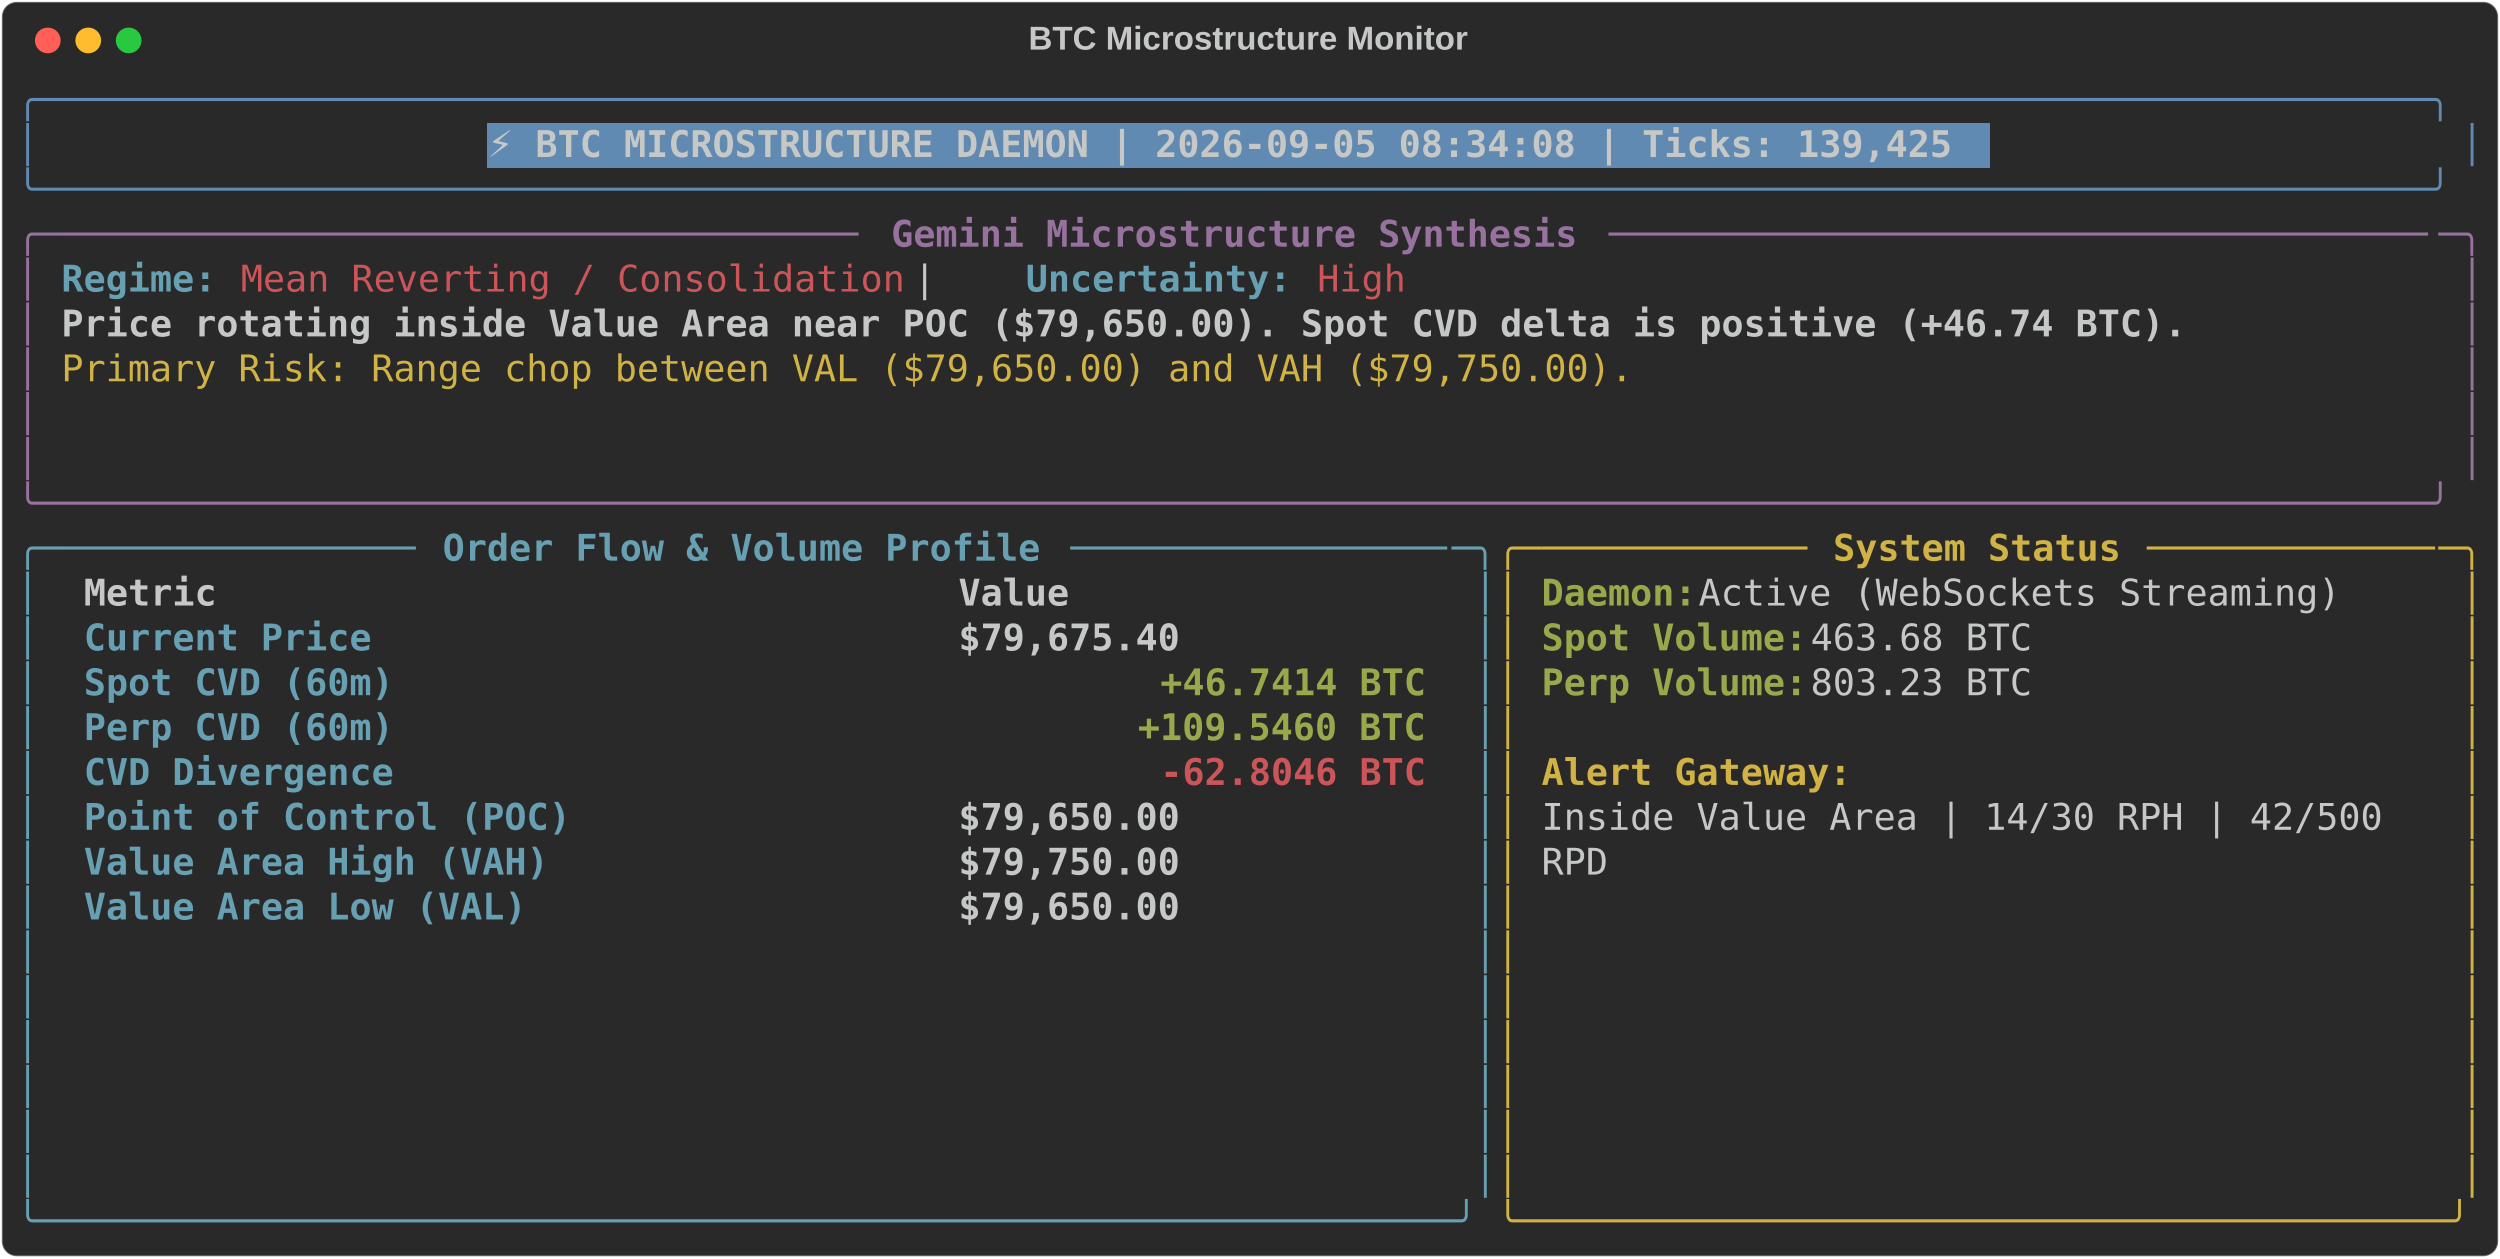
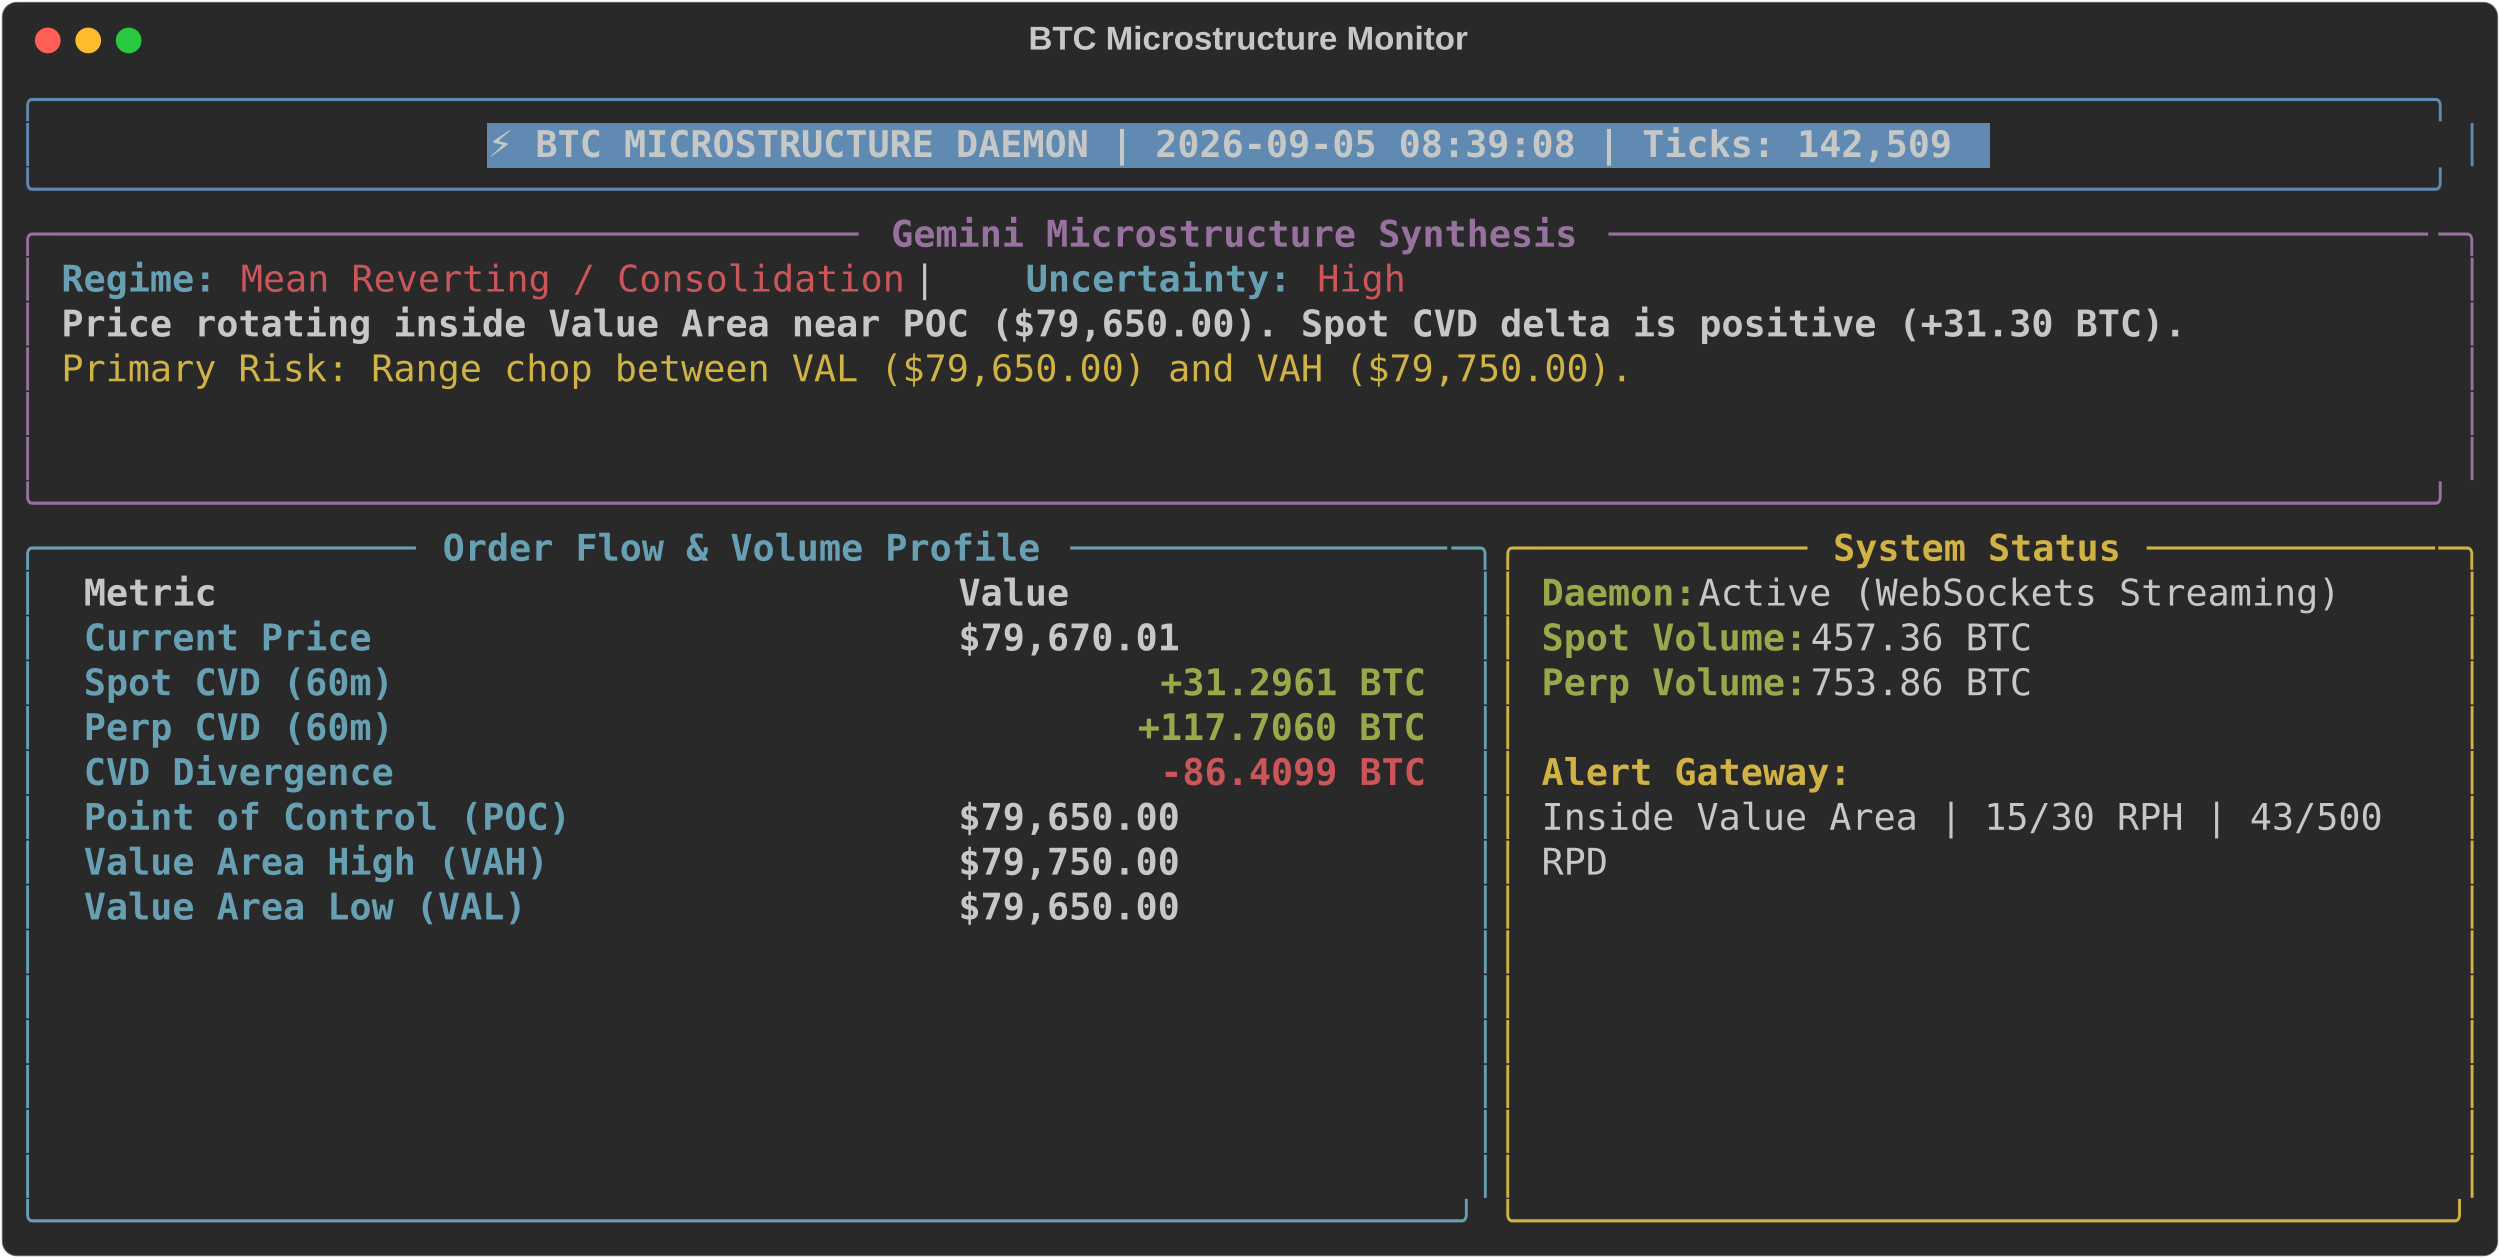
<svg xmlns="http://www.w3.org/2000/svg" class="rich-terminal" viewBox="0 0 1360 684.4">
  <style>

    @font-face {
        font-family: "Fira Code";
        src: local("FiraCode-Regular"),
                url("https://cdnjs.cloudflare.com/ajax/libs/firacode/6.2.0/woff2/FiraCode-Regular.woff2") format("woff2"),
                url("https://cdnjs.cloudflare.com/ajax/libs/firacode/6.2.0/woff/FiraCode-Regular.woff") format("woff");
        font-style: normal;
        font-weight: 400;
    }
    @font-face {
        font-family: "Fira Code";
        src: local("FiraCode-Bold"),
                url("https://cdnjs.cloudflare.com/ajax/libs/firacode/6.2.0/woff2/FiraCode-Bold.woff2") format("woff2"),
                url("https://cdnjs.cloudflare.com/ajax/libs/firacode/6.2.0/woff/FiraCode-Bold.woff") format("woff");
        font-style: bold;
        font-weight: 700;
    }

-     .terminal-735925307-matrix {
+     .terminal-72569911-matrix {
        font-family: Fira Code, monospace;
        font-size: 20px;
        line-height: 24.4px;
        font-variant-east-asian: full-width;
    }

-     .terminal-735925307-title {
+     .terminal-72569911-title {
        font-size: 18px;
        font-weight: bold;
        font-family: arial;
    }

-     .terminal-735925307-r1 { fill: #608ab1 }
- .terminal-735925307-r2 { fill: #c5c8c6 }
- .terminal-735925307-r3 { fill: #c5c8c6;font-weight: bold }
- .terminal-735925307-r4 { fill: #98729f }
- .terminal-735925307-r5 { fill: #98729f;font-weight: bold }
- .terminal-735925307-r6 { fill: #68a0b3;font-weight: bold }
- .terminal-735925307-r7 { fill: #cc555a }
- .terminal-735925307-r8 { fill: #d0b344 }
- .terminal-735925307-r9 { fill: #68a0b3 }
- .terminal-735925307-r10 { fill: #d0b344;font-weight: bold }
- .terminal-735925307-r11 { fill: #98a84b;font-weight: bold }
- .terminal-735925307-r12 { fill: #cc555a;font-weight: bold }
+     .terminal-72569911-r1 { fill: #608ab1 }
+ .terminal-72569911-r2 { fill: #c5c8c6 }
+ .terminal-72569911-r3 { fill: #c5c8c6;font-weight: bold }
+ .terminal-72569911-r4 { fill: #98729f }
+ .terminal-72569911-r5 { fill: #98729f;font-weight: bold }
+ .terminal-72569911-r6 { fill: #68a0b3;font-weight: bold }
+ .terminal-72569911-r7 { fill: #cc555a }
+ .terminal-72569911-r8 { fill: #d0b344 }
+ .terminal-72569911-r9 { fill: #68a0b3 }
+ .terminal-72569911-r10 { fill: #d0b344;font-weight: bold }
+ .terminal-72569911-r11 { fill: #98a84b;font-weight: bold }
+ .terminal-72569911-r12 { fill: #cc555a;font-weight: bold }
    </style>
  <defs>
-     <clipPath id="terminal-735925307-clip-terminal">
+     <clipPath id="terminal-72569911-clip-terminal">
      <rect x="0" y="0" width="1341.0" height="633.4" />
    </clipPath>
-     <clipPath id="terminal-735925307-line-0">
+     <clipPath id="terminal-72569911-line-0">
      <rect x="0" y="1.5" width="1342" height="24.65" />
    </clipPath>
-     <clipPath id="terminal-735925307-line-1">
+     <clipPath id="terminal-72569911-line-1">
      <rect x="0" y="25.9" width="1342" height="24.65" />
    </clipPath>
-     <clipPath id="terminal-735925307-line-2">
+     <clipPath id="terminal-72569911-line-2">
      <rect x="0" y="50.3" width="1342" height="24.65" />
    </clipPath>
-     <clipPath id="terminal-735925307-line-3">
+     <clipPath id="terminal-72569911-line-3">
      <rect x="0" y="74.7" width="1342" height="24.65" />
    </clipPath>
-     <clipPath id="terminal-735925307-line-4">
+     <clipPath id="terminal-72569911-line-4">
      <rect x="0" y="99.1" width="1342" height="24.65" />
    </clipPath>
-     <clipPath id="terminal-735925307-line-5">
+     <clipPath id="terminal-72569911-line-5">
      <rect x="0" y="123.5" width="1342" height="24.65" />
    </clipPath>
-     <clipPath id="terminal-735925307-line-6">
+     <clipPath id="terminal-72569911-line-6">
      <rect x="0" y="147.9" width="1342" height="24.65" />
    </clipPath>
-     <clipPath id="terminal-735925307-line-7">
+     <clipPath id="terminal-72569911-line-7">
      <rect x="0" y="172.3" width="1342" height="24.65" />
    </clipPath>
-     <clipPath id="terminal-735925307-line-8">
+     <clipPath id="terminal-72569911-line-8">
      <rect x="0" y="196.7" width="1342" height="24.65" />
    </clipPath>
-     <clipPath id="terminal-735925307-line-9">
+     <clipPath id="terminal-72569911-line-9">
      <rect x="0" y="221.1" width="1342" height="24.65" />
    </clipPath>
-     <clipPath id="terminal-735925307-line-10">
+     <clipPath id="terminal-72569911-line-10">
      <rect x="0" y="245.5" width="1342" height="24.65" />
    </clipPath>
-     <clipPath id="terminal-735925307-line-11">
+     <clipPath id="terminal-72569911-line-11">
      <rect x="0" y="269.9" width="1342" height="24.65" />
    </clipPath>
-     <clipPath id="terminal-735925307-line-12">
+     <clipPath id="terminal-72569911-line-12">
      <rect x="0" y="294.3" width="1342" height="24.65" />
    </clipPath>
-     <clipPath id="terminal-735925307-line-13">
+     <clipPath id="terminal-72569911-line-13">
      <rect x="0" y="318.7" width="1342" height="24.65" />
    </clipPath>
-     <clipPath id="terminal-735925307-line-14">
+     <clipPath id="terminal-72569911-line-14">
      <rect x="0" y="343.1" width="1342" height="24.65" />
    </clipPath>
-     <clipPath id="terminal-735925307-line-15">
+     <clipPath id="terminal-72569911-line-15">
      <rect x="0" y="367.5" width="1342" height="24.65" />
    </clipPath>
-     <clipPath id="terminal-735925307-line-16">
+     <clipPath id="terminal-72569911-line-16">
      <rect x="0" y="391.9" width="1342" height="24.65" />
    </clipPath>
-     <clipPath id="terminal-735925307-line-17">
+     <clipPath id="terminal-72569911-line-17">
      <rect x="0" y="416.3" width="1342" height="24.65" />
    </clipPath>
-     <clipPath id="terminal-735925307-line-18">
+     <clipPath id="terminal-72569911-line-18">
      <rect x="0" y="440.7" width="1342" height="24.65" />
    </clipPath>
-     <clipPath id="terminal-735925307-line-19">
+     <clipPath id="terminal-72569911-line-19">
      <rect x="0" y="465.1" width="1342" height="24.65" />
    </clipPath>
-     <clipPath id="terminal-735925307-line-20">
+     <clipPath id="terminal-72569911-line-20">
      <rect x="0" y="489.5" width="1342" height="24.65" />
    </clipPath>
-     <clipPath id="terminal-735925307-line-21">
+     <clipPath id="terminal-72569911-line-21">
      <rect x="0" y="513.9" width="1342" height="24.65" />
    </clipPath>
-     <clipPath id="terminal-735925307-line-22">
+     <clipPath id="terminal-72569911-line-22">
      <rect x="0" y="538.3" width="1342" height="24.65" />
    </clipPath>
-     <clipPath id="terminal-735925307-line-23">
+     <clipPath id="terminal-72569911-line-23">
      <rect x="0" y="562.7" width="1342" height="24.65" />
    </clipPath>
-     <clipPath id="terminal-735925307-line-24">
+     <clipPath id="terminal-72569911-line-24">
      <rect x="0" y="587.1" width="1342" height="24.65" />
    </clipPath>
  </defs>
  <rect fill="#292929" stroke="rgba(255,255,255,0.35)" stroke-width="1" x="1" y="1" width="1358" height="682.4" rx="8" />
-   <text class="terminal-735925307-title" fill="#c5c8c6" text-anchor="middle" x="679" y="27">BTC Microstructure Monitor</text>
+   <text class="terminal-72569911-title" fill="#c5c8c6" text-anchor="middle" x="679" y="27">BTC Microstructure Monitor</text>
  <g transform="translate(26,22)">
    <circle cx="0" cy="0" r="7" fill="#ff5f57" />
    <circle cx="22" cy="0" r="7" fill="#febc2e" />
    <circle cx="44" cy="0" r="7" fill="#28c840" />
  </g>
-   <g transform="translate(9, 41)" clip-path="url(#terminal-735925307-clip-terminal)">
+   <g transform="translate(9, 41)" clip-path="url(#terminal-72569911-clip-terminal)">
    <rect fill="#608ab1" x="256.2" y="25.9" width="817.4" height="24.65" shape-rendering="crispEdges" />
-     <g class="terminal-735925307-matrix">
-       <text class="terminal-735925307-r1" x="0" y="20" textLength="1342" clip-path="url(#terminal-735925307-line-0)">╭────────────────────────────────────────────────────────────────────────────────────────────────────────────╮</text>
-       <text class="terminal-735925307-r2" x="1342" y="20" textLength="12.2" clip-path="url(#terminal-735925307-line-0)">
- </text>
-       <text class="terminal-735925307-r1" x="0" y="44.4" textLength="12.2" clip-path="url(#terminal-735925307-line-1)">│</text>
-       <text class="terminal-735925307-r3" x="256.2" y="44.4" textLength="805.2" clip-path="url(#terminal-735925307-line-1)">⚡ BTC MICROSTRUCTURE DAEMON | 2026-09-05 08:34:08 | Ticks: 139,425</text>
-       <text class="terminal-735925307-r1" x="1329.8" y="44.4" textLength="12.2" clip-path="url(#terminal-735925307-line-1)">│</text>
-       <text class="terminal-735925307-r2" x="1342" y="44.4" textLength="12.2" clip-path="url(#terminal-735925307-line-1)">
- </text>
-       <text class="terminal-735925307-r1" x="0" y="68.8" textLength="1342" clip-path="url(#terminal-735925307-line-2)">╰────────────────────────────────────────────────────────────────────────────────────────────────────────────╯</text>
-       <text class="terminal-735925307-r2" x="1342" y="68.8" textLength="12.2" clip-path="url(#terminal-735925307-line-2)">
- </text>
-       <text class="terminal-735925307-r4" x="0" y="93.2" textLength="24.4" clip-path="url(#terminal-735925307-line-3)">╭─</text>
-       <text class="terminal-735925307-r4" x="24.4" y="93.2" textLength="439.2" clip-path="url(#terminal-735925307-line-3)">────────────────────────────────────</text>
-       <text class="terminal-735925307-r5" x="475.8" y="93.2" textLength="378.2" clip-path="url(#terminal-735925307-line-3)">Gemini Microstructure Synthesis</text>
-       <text class="terminal-735925307-r4" x="866.2" y="93.2" textLength="451.4" clip-path="url(#terminal-735925307-line-3)">─────────────────────────────────────</text>
-       <text class="terminal-735925307-r4" x="1317.6" y="93.2" textLength="24.4" clip-path="url(#terminal-735925307-line-3)">─╮</text>
-       <text class="terminal-735925307-r2" x="1342" y="93.2" textLength="12.2" clip-path="url(#terminal-735925307-line-3)">
- </text>
-       <text class="terminal-735925307-r4" x="0" y="117.6" textLength="12.2" clip-path="url(#terminal-735925307-line-4)">│</text>
-       <text class="terminal-735925307-r6" x="24.4" y="117.6" textLength="85.4" clip-path="url(#terminal-735925307-line-4)">Regime:</text>
-       <text class="terminal-735925307-r7" x="122" y="117.6" textLength="366" clip-path="url(#terminal-735925307-line-4)">Mean Reverting / Consolidation</text>
-       <text class="terminal-735925307-r2" x="488" y="117.6" textLength="61" clip-path="url(#terminal-735925307-line-4)">  |  </text>
-       <text class="terminal-735925307-r6" x="549" y="117.6" textLength="146.4" clip-path="url(#terminal-735925307-line-4)">Uncertainty:</text>
-       <text class="terminal-735925307-r7" x="707.6" y="117.6" textLength="48.8" clip-path="url(#terminal-735925307-line-4)">High</text>
-       <text class="terminal-735925307-r4" x="1329.8" y="117.6" textLength="12.2" clip-path="url(#terminal-735925307-line-4)">│</text>
-       <text class="terminal-735925307-r2" x="1342" y="117.6" textLength="12.2" clip-path="url(#terminal-735925307-line-4)">
- </text>
-       <text class="terminal-735925307-r4" x="0" y="142" textLength="12.2" clip-path="url(#terminal-735925307-line-5)">│</text>
-       <text class="terminal-735925307-r3" x="24.4" y="142" textLength="1171.2" clip-path="url(#terminal-735925307-line-5)">Price rotating inside Value Area near POC ($79,650.00). Spot CVD delta is positive (+46.74 BTC).</text>
-       <text class="terminal-735925307-r4" x="1329.8" y="142" textLength="12.2" clip-path="url(#terminal-735925307-line-5)">│</text>
-       <text class="terminal-735925307-r2" x="1342" y="142" textLength="12.2" clip-path="url(#terminal-735925307-line-5)">
- </text>
-       <text class="terminal-735925307-r4" x="0" y="166.4" textLength="12.2" clip-path="url(#terminal-735925307-line-6)">│</text>
-       <text class="terminal-735925307-r8" x="24.4" y="166.4" textLength="866.2" clip-path="url(#terminal-735925307-line-6)">Primary Risk: Range chop between VAL ($79,650.00) and VAH ($79,750.00).</text>
-       <text class="terminal-735925307-r4" x="1329.8" y="166.4" textLength="12.2" clip-path="url(#terminal-735925307-line-6)">│</text>
-       <text class="terminal-735925307-r2" x="1342" y="166.4" textLength="12.2" clip-path="url(#terminal-735925307-line-6)">
- </text>
-       <text class="terminal-735925307-r4" x="0" y="190.8" textLength="12.2" clip-path="url(#terminal-735925307-line-7)">│</text>
-       <text class="terminal-735925307-r4" x="1329.8" y="190.8" textLength="12.2" clip-path="url(#terminal-735925307-line-7)">│</text>
-       <text class="terminal-735925307-r2" x="1342" y="190.8" textLength="12.2" clip-path="url(#terminal-735925307-line-7)">
- </text>
-       <text class="terminal-735925307-r4" x="0" y="215.2" textLength="12.2" clip-path="url(#terminal-735925307-line-8)">│</text>
-       <text class="terminal-735925307-r4" x="1329.8" y="215.2" textLength="12.2" clip-path="url(#terminal-735925307-line-8)">│</text>
-       <text class="terminal-735925307-r2" x="1342" y="215.2" textLength="12.2" clip-path="url(#terminal-735925307-line-8)">
- </text>
-       <text class="terminal-735925307-r4" x="0" y="239.6" textLength="1342" clip-path="url(#terminal-735925307-line-9)">╰────────────────────────────────────────────────────────────────────────────────────────────────────────────╯</text>
-       <text class="terminal-735925307-r2" x="1342" y="239.6" textLength="12.2" clip-path="url(#terminal-735925307-line-9)">
- </text>
-       <text class="terminal-735925307-r9" x="0" y="264" textLength="24.4" clip-path="url(#terminal-735925307-line-10)">╭─</text>
-       <text class="terminal-735925307-r9" x="24.4" y="264" textLength="195.2" clip-path="url(#terminal-735925307-line-10)">────────────────</text>
-       <text class="terminal-735925307-r6" x="231.8" y="264" textLength="329.4" clip-path="url(#terminal-735925307-line-10)">Order Flow &amp; Volume Profile</text>
-       <text class="terminal-735925307-r9" x="573.4" y="264" textLength="207.4" clip-path="url(#terminal-735925307-line-10)">─────────────────</text>
-       <text class="terminal-735925307-r9" x="780.8" y="264" textLength="24.4" clip-path="url(#terminal-735925307-line-10)">─╮</text>
-       <text class="terminal-735925307-r8" x="805.2" y="264" textLength="24.4" clip-path="url(#terminal-735925307-line-10)">╭─</text>
-       <text class="terminal-735925307-r8" x="829.6" y="264" textLength="146.4" clip-path="url(#terminal-735925307-line-10)">────────────</text>
-       <text class="terminal-735925307-r10" x="988.2" y="264" textLength="158.6" clip-path="url(#terminal-735925307-line-10)">System Status</text>
-       <text class="terminal-735925307-r8" x="1159" y="264" textLength="158.6" clip-path="url(#terminal-735925307-line-10)">─────────────</text>
-       <text class="terminal-735925307-r8" x="1317.6" y="264" textLength="24.4" clip-path="url(#terminal-735925307-line-10)">─╮</text>
-       <text class="terminal-735925307-r2" x="1342" y="264" textLength="12.2" clip-path="url(#terminal-735925307-line-10)">
- </text>
-       <text class="terminal-735925307-r9" x="0" y="288.4" textLength="12.2" clip-path="url(#terminal-735925307-line-11)">│</text>
-       <text class="terminal-735925307-r3" x="36.6" y="288.4" textLength="451.4" clip-path="url(#terminal-735925307-line-11)">Metric                               </text>
-       <text class="terminal-735925307-r3" x="512.4" y="288.4" textLength="256.2" clip-path="url(#terminal-735925307-line-11)">                Value</text>
-       <text class="terminal-735925307-r9" x="793" y="288.4" textLength="12.2" clip-path="url(#terminal-735925307-line-11)">│</text>
-       <text class="terminal-735925307-r8" x="805.2" y="288.4" textLength="12.2" clip-path="url(#terminal-735925307-line-11)">│</text>
-       <text class="terminal-735925307-r11" x="829.6" y="288.4" textLength="85.4" clip-path="url(#terminal-735925307-line-11)">Daemon:</text>
-       <text class="terminal-735925307-r2" x="915" y="288.4" textLength="366" clip-path="url(#terminal-735925307-line-11)"> Active (WebSockets Streaming)</text>
-       <text class="terminal-735925307-r8" x="1329.8" y="288.4" textLength="12.2" clip-path="url(#terminal-735925307-line-11)">│</text>
-       <text class="terminal-735925307-r2" x="1342" y="288.4" textLength="12.2" clip-path="url(#terminal-735925307-line-11)">
- </text>
-       <text class="terminal-735925307-r9" x="0" y="312.8" textLength="12.2" clip-path="url(#terminal-735925307-line-12)">│</text>
-       <text class="terminal-735925307-r6" x="36.6" y="312.8" textLength="451.4" clip-path="url(#terminal-735925307-line-12)">Current Price                        </text>
-       <text class="terminal-735925307-r3" x="512.4" y="312.8" textLength="256.2" clip-path="url(#terminal-735925307-line-12)">           $79,675.40</text>
-       <text class="terminal-735925307-r9" x="793" y="312.8" textLength="12.2" clip-path="url(#terminal-735925307-line-12)">│</text>
-       <text class="terminal-735925307-r8" x="805.2" y="312.8" textLength="12.2" clip-path="url(#terminal-735925307-line-12)">│</text>
-       <text class="terminal-735925307-r11" x="829.6" y="312.8" textLength="146.4" clip-path="url(#terminal-735925307-line-12)">Spot Volume:</text>
-       <text class="terminal-735925307-r2" x="976" y="312.8" textLength="134.2" clip-path="url(#terminal-735925307-line-12)"> 463.68 BTC</text>
-       <text class="terminal-735925307-r8" x="1329.8" y="312.8" textLength="12.2" clip-path="url(#terminal-735925307-line-12)">│</text>
-       <text class="terminal-735925307-r2" x="1342" y="312.8" textLength="12.2" clip-path="url(#terminal-735925307-line-12)">
- </text>
-       <text class="terminal-735925307-r9" x="0" y="337.2" textLength="12.2" clip-path="url(#terminal-735925307-line-13)">│</text>
-       <text class="terminal-735925307-r6" x="36.6" y="337.2" textLength="451.4" clip-path="url(#terminal-735925307-line-13)">Spot CVD (60m)                       </text>
-       <text class="terminal-735925307-r11" x="622.2" y="337.2" textLength="146.4" clip-path="url(#terminal-735925307-line-13)">+46.7414 BTC</text>
-       <text class="terminal-735925307-r9" x="793" y="337.2" textLength="12.2" clip-path="url(#terminal-735925307-line-13)">│</text>
-       <text class="terminal-735925307-r8" x="805.2" y="337.2" textLength="12.2" clip-path="url(#terminal-735925307-line-13)">│</text>
-       <text class="terminal-735925307-r11" x="829.6" y="337.2" textLength="146.4" clip-path="url(#terminal-735925307-line-13)">Perp Volume:</text>
-       <text class="terminal-735925307-r2" x="976" y="337.2" textLength="134.2" clip-path="url(#terminal-735925307-line-13)"> 803.23 BTC</text>
-       <text class="terminal-735925307-r8" x="1329.8" y="337.2" textLength="12.2" clip-path="url(#terminal-735925307-line-13)">│</text>
-       <text class="terminal-735925307-r2" x="1342" y="337.2" textLength="12.2" clip-path="url(#terminal-735925307-line-13)">
- </text>
-       <text class="terminal-735925307-r9" x="0" y="361.6" textLength="12.2" clip-path="url(#terminal-735925307-line-14)">│</text>
-       <text class="terminal-735925307-r6" x="36.6" y="361.6" textLength="451.4" clip-path="url(#terminal-735925307-line-14)">Perp CVD (60m)                       </text>
-       <text class="terminal-735925307-r11" x="610" y="361.6" textLength="158.6" clip-path="url(#terminal-735925307-line-14)">+109.5460 BTC</text>
-       <text class="terminal-735925307-r9" x="793" y="361.6" textLength="12.2" clip-path="url(#terminal-735925307-line-14)">│</text>
-       <text class="terminal-735925307-r8" x="805.2" y="361.6" textLength="12.2" clip-path="url(#terminal-735925307-line-14)">│</text>
-       <text class="terminal-735925307-r8" x="1329.8" y="361.6" textLength="12.2" clip-path="url(#terminal-735925307-line-14)">│</text>
-       <text class="terminal-735925307-r2" x="1342" y="361.6" textLength="12.2" clip-path="url(#terminal-735925307-line-14)">
- </text>
-       <text class="terminal-735925307-r9" x="0" y="386" textLength="12.2" clip-path="url(#terminal-735925307-line-15)">│</text>
-       <text class="terminal-735925307-r6" x="36.6" y="386" textLength="451.4" clip-path="url(#terminal-735925307-line-15)">CVD Divergence                       </text>
-       <text class="terminal-735925307-r12" x="622.2" y="386" textLength="146.4" clip-path="url(#terminal-735925307-line-15)">-62.8046 BTC</text>
-       <text class="terminal-735925307-r9" x="793" y="386" textLength="12.2" clip-path="url(#terminal-735925307-line-15)">│</text>
-       <text class="terminal-735925307-r8" x="805.2" y="386" textLength="12.2" clip-path="url(#terminal-735925307-line-15)">│</text>
-       <text class="terminal-735925307-r10" x="829.6" y="386" textLength="170.8" clip-path="url(#terminal-735925307-line-15)">Alert Gateway:</text>
-       <text class="terminal-735925307-r8" x="1329.8" y="386" textLength="12.2" clip-path="url(#terminal-735925307-line-15)">│</text>
-       <text class="terminal-735925307-r2" x="1342" y="386" textLength="12.2" clip-path="url(#terminal-735925307-line-15)">
- </text>
-       <text class="terminal-735925307-r9" x="0" y="410.4" textLength="12.2" clip-path="url(#terminal-735925307-line-16)">│</text>
-       <text class="terminal-735925307-r6" x="36.6" y="410.4" textLength="451.4" clip-path="url(#terminal-735925307-line-16)">Point of Control (POC)               </text>
-       <text class="terminal-735925307-r3" x="512.4" y="410.4" textLength="256.2" clip-path="url(#terminal-735925307-line-16)">           $79,650.00</text>
-       <text class="terminal-735925307-r9" x="793" y="410.4" textLength="12.2" clip-path="url(#terminal-735925307-line-16)">│</text>
-       <text class="terminal-735925307-r8" x="805.2" y="410.4" textLength="12.2" clip-path="url(#terminal-735925307-line-16)">│</text>
-       <text class="terminal-735925307-r2" x="829.6" y="410.4" textLength="475.8" clip-path="url(#terminal-735925307-line-16)">Inside Value Area | 14/30 RPH | 42/500 </text>
-       <text class="terminal-735925307-r8" x="1329.8" y="410.4" textLength="12.2" clip-path="url(#terminal-735925307-line-16)">│</text>
-       <text class="terminal-735925307-r2" x="1342" y="410.4" textLength="12.2" clip-path="url(#terminal-735925307-line-16)">
- </text>
-       <text class="terminal-735925307-r9" x="0" y="434.8" textLength="12.2" clip-path="url(#terminal-735925307-line-17)">│</text>
-       <text class="terminal-735925307-r6" x="36.6" y="434.8" textLength="451.4" clip-path="url(#terminal-735925307-line-17)">Value Area High (VAH)                </text>
-       <text class="terminal-735925307-r3" x="512.4" y="434.8" textLength="256.2" clip-path="url(#terminal-735925307-line-17)">           $79,750.00</text>
-       <text class="terminal-735925307-r9" x="793" y="434.8" textLength="12.2" clip-path="url(#terminal-735925307-line-17)">│</text>
-       <text class="terminal-735925307-r8" x="805.2" y="434.8" textLength="12.2" clip-path="url(#terminal-735925307-line-17)">│</text>
-       <text class="terminal-735925307-r2" x="829.6" y="434.8" textLength="36.6" clip-path="url(#terminal-735925307-line-17)">RPD</text>
-       <text class="terminal-735925307-r8" x="1329.8" y="434.8" textLength="12.2" clip-path="url(#terminal-735925307-line-17)">│</text>
-       <text class="terminal-735925307-r2" x="1342" y="434.8" textLength="12.2" clip-path="url(#terminal-735925307-line-17)">
- </text>
-       <text class="terminal-735925307-r9" x="0" y="459.2" textLength="12.2" clip-path="url(#terminal-735925307-line-18)">│</text>
-       <text class="terminal-735925307-r6" x="36.6" y="459.2" textLength="451.4" clip-path="url(#terminal-735925307-line-18)">Value Area Low (VAL)                 </text>
-       <text class="terminal-735925307-r3" x="512.4" y="459.2" textLength="256.2" clip-path="url(#terminal-735925307-line-18)">           $79,650.00</text>
-       <text class="terminal-735925307-r9" x="793" y="459.2" textLength="12.2" clip-path="url(#terminal-735925307-line-18)">│</text>
-       <text class="terminal-735925307-r8" x="805.2" y="459.2" textLength="12.2" clip-path="url(#terminal-735925307-line-18)">│</text>
-       <text class="terminal-735925307-r8" x="1329.8" y="459.2" textLength="12.2" clip-path="url(#terminal-735925307-line-18)">│</text>
-       <text class="terminal-735925307-r2" x="1342" y="459.2" textLength="12.2" clip-path="url(#terminal-735925307-line-18)">
- </text>
-       <text class="terminal-735925307-r9" x="0" y="483.6" textLength="12.2" clip-path="url(#terminal-735925307-line-19)">│</text>
-       <text class="terminal-735925307-r9" x="793" y="483.6" textLength="12.2" clip-path="url(#terminal-735925307-line-19)">│</text>
-       <text class="terminal-735925307-r8" x="805.2" y="483.6" textLength="12.2" clip-path="url(#terminal-735925307-line-19)">│</text>
-       <text class="terminal-735925307-r8" x="1329.8" y="483.6" textLength="12.2" clip-path="url(#terminal-735925307-line-19)">│</text>
-       <text class="terminal-735925307-r2" x="1342" y="483.6" textLength="12.2" clip-path="url(#terminal-735925307-line-19)">
- </text>
-       <text class="terminal-735925307-r9" x="0" y="508" textLength="12.2" clip-path="url(#terminal-735925307-line-20)">│</text>
-       <text class="terminal-735925307-r9" x="793" y="508" textLength="12.2" clip-path="url(#terminal-735925307-line-20)">│</text>
-       <text class="terminal-735925307-r8" x="805.2" y="508" textLength="12.2" clip-path="url(#terminal-735925307-line-20)">│</text>
-       <text class="terminal-735925307-r8" x="1329.8" y="508" textLength="12.2" clip-path="url(#terminal-735925307-line-20)">│</text>
-       <text class="terminal-735925307-r2" x="1342" y="508" textLength="12.2" clip-path="url(#terminal-735925307-line-20)">
- </text>
-       <text class="terminal-735925307-r9" x="0" y="532.4" textLength="12.2" clip-path="url(#terminal-735925307-line-21)">│</text>
-       <text class="terminal-735925307-r9" x="793" y="532.4" textLength="12.2" clip-path="url(#terminal-735925307-line-21)">│</text>
-       <text class="terminal-735925307-r8" x="805.2" y="532.4" textLength="12.2" clip-path="url(#terminal-735925307-line-21)">│</text>
-       <text class="terminal-735925307-r8" x="1329.8" y="532.4" textLength="12.2" clip-path="url(#terminal-735925307-line-21)">│</text>
-       <text class="terminal-735925307-r2" x="1342" y="532.4" textLength="12.2" clip-path="url(#terminal-735925307-line-21)">
- </text>
-       <text class="terminal-735925307-r9" x="0" y="556.8" textLength="12.2" clip-path="url(#terminal-735925307-line-22)">│</text>
-       <text class="terminal-735925307-r9" x="793" y="556.8" textLength="12.2" clip-path="url(#terminal-735925307-line-22)">│</text>
-       <text class="terminal-735925307-r8" x="805.2" y="556.8" textLength="12.2" clip-path="url(#terminal-735925307-line-22)">│</text>
-       <text class="terminal-735925307-r8" x="1329.8" y="556.8" textLength="12.2" clip-path="url(#terminal-735925307-line-22)">│</text>
-       <text class="terminal-735925307-r2" x="1342" y="556.8" textLength="12.2" clip-path="url(#terminal-735925307-line-22)">
- </text>
-       <text class="terminal-735925307-r9" x="0" y="581.2" textLength="12.2" clip-path="url(#terminal-735925307-line-23)">│</text>
-       <text class="terminal-735925307-r9" x="793" y="581.2" textLength="12.2" clip-path="url(#terminal-735925307-line-23)">│</text>
-       <text class="terminal-735925307-r8" x="805.2" y="581.2" textLength="12.2" clip-path="url(#terminal-735925307-line-23)">│</text>
-       <text class="terminal-735925307-r8" x="1329.8" y="581.2" textLength="12.2" clip-path="url(#terminal-735925307-line-23)">│</text>
-       <text class="terminal-735925307-r2" x="1342" y="581.2" textLength="12.2" clip-path="url(#terminal-735925307-line-23)">
- </text>
-       <text class="terminal-735925307-r9" x="0" y="605.6" textLength="12.2" clip-path="url(#terminal-735925307-line-24)">│</text>
-       <text class="terminal-735925307-r9" x="793" y="605.6" textLength="12.2" clip-path="url(#terminal-735925307-line-24)">│</text>
-       <text class="terminal-735925307-r8" x="805.2" y="605.6" textLength="12.2" clip-path="url(#terminal-735925307-line-24)">│</text>
-       <text class="terminal-735925307-r8" x="1329.8" y="605.6" textLength="12.2" clip-path="url(#terminal-735925307-line-24)">│</text>
-       <text class="terminal-735925307-r2" x="1342" y="605.6" textLength="12.2" clip-path="url(#terminal-735925307-line-24)">
- </text>
-       <text class="terminal-735925307-r9" x="0" y="630" textLength="805.2" clip-path="url(#terminal-735925307-line-25)">╰────────────────────────────────────────────────────────────────╯</text>
-       <text class="terminal-735925307-r8" x="805.2" y="630" textLength="536.8" clip-path="url(#terminal-735925307-line-25)">╰──────────────────────────────────────────╯</text>
-       <text class="terminal-735925307-r2" x="1342" y="630" textLength="12.2" clip-path="url(#terminal-735925307-line-25)">
+     <g class="terminal-72569911-matrix">
+       <text class="terminal-72569911-r1" x="0" y="20" textLength="1342" clip-path="url(#terminal-72569911-line-0)">╭────────────────────────────────────────────────────────────────────────────────────────────────────────────╮</text>
+       <text class="terminal-72569911-r2" x="1342" y="20" textLength="12.2" clip-path="url(#terminal-72569911-line-0)">
+ </text>
+       <text class="terminal-72569911-r1" x="0" y="44.4" textLength="12.2" clip-path="url(#terminal-72569911-line-1)">│</text>
+       <text class="terminal-72569911-r3" x="256.2" y="44.4" textLength="805.2" clip-path="url(#terminal-72569911-line-1)">⚡ BTC MICROSTRUCTURE DAEMON | 2026-09-05 08:39:08 | Ticks: 142,509</text>
+       <text class="terminal-72569911-r1" x="1329.8" y="44.4" textLength="12.2" clip-path="url(#terminal-72569911-line-1)">│</text>
+       <text class="terminal-72569911-r2" x="1342" y="44.4" textLength="12.2" clip-path="url(#terminal-72569911-line-1)">
+ </text>
+       <text class="terminal-72569911-r1" x="0" y="68.8" textLength="1342" clip-path="url(#terminal-72569911-line-2)">╰────────────────────────────────────────────────────────────────────────────────────────────────────────────╯</text>
+       <text class="terminal-72569911-r2" x="1342" y="68.8" textLength="12.2" clip-path="url(#terminal-72569911-line-2)">
+ </text>
+       <text class="terminal-72569911-r4" x="0" y="93.2" textLength="24.4" clip-path="url(#terminal-72569911-line-3)">╭─</text>
+       <text class="terminal-72569911-r4" x="24.4" y="93.2" textLength="439.2" clip-path="url(#terminal-72569911-line-3)">────────────────────────────────────</text>
+       <text class="terminal-72569911-r5" x="475.8" y="93.2" textLength="378.2" clip-path="url(#terminal-72569911-line-3)">Gemini Microstructure Synthesis</text>
+       <text class="terminal-72569911-r4" x="866.2" y="93.2" textLength="451.4" clip-path="url(#terminal-72569911-line-3)">─────────────────────────────────────</text>
+       <text class="terminal-72569911-r4" x="1317.6" y="93.2" textLength="24.4" clip-path="url(#terminal-72569911-line-3)">─╮</text>
+       <text class="terminal-72569911-r2" x="1342" y="93.2" textLength="12.2" clip-path="url(#terminal-72569911-line-3)">
+ </text>
+       <text class="terminal-72569911-r4" x="0" y="117.6" textLength="12.2" clip-path="url(#terminal-72569911-line-4)">│</text>
+       <text class="terminal-72569911-r6" x="24.4" y="117.6" textLength="85.4" clip-path="url(#terminal-72569911-line-4)">Regime:</text>
+       <text class="terminal-72569911-r7" x="122" y="117.6" textLength="366" clip-path="url(#terminal-72569911-line-4)">Mean Reverting / Consolidation</text>
+       <text class="terminal-72569911-r2" x="488" y="117.6" textLength="61" clip-path="url(#terminal-72569911-line-4)">  |  </text>
+       <text class="terminal-72569911-r6" x="549" y="117.6" textLength="146.4" clip-path="url(#terminal-72569911-line-4)">Uncertainty:</text>
+       <text class="terminal-72569911-r7" x="707.6" y="117.6" textLength="48.8" clip-path="url(#terminal-72569911-line-4)">High</text>
+       <text class="terminal-72569911-r4" x="1329.8" y="117.6" textLength="12.2" clip-path="url(#terminal-72569911-line-4)">│</text>
+       <text class="terminal-72569911-r2" x="1342" y="117.6" textLength="12.2" clip-path="url(#terminal-72569911-line-4)">
+ </text>
+       <text class="terminal-72569911-r4" x="0" y="142" textLength="12.2" clip-path="url(#terminal-72569911-line-5)">│</text>
+       <text class="terminal-72569911-r3" x="24.4" y="142" textLength="1171.2" clip-path="url(#terminal-72569911-line-5)">Price rotating inside Value Area near POC ($79,650.00). Spot CVD delta is positive (+31.30 BTC).</text>
+       <text class="terminal-72569911-r4" x="1329.8" y="142" textLength="12.2" clip-path="url(#terminal-72569911-line-5)">│</text>
+       <text class="terminal-72569911-r2" x="1342" y="142" textLength="12.2" clip-path="url(#terminal-72569911-line-5)">
+ </text>
+       <text class="terminal-72569911-r4" x="0" y="166.4" textLength="12.2" clip-path="url(#terminal-72569911-line-6)">│</text>
+       <text class="terminal-72569911-r8" x="24.4" y="166.4" textLength="866.2" clip-path="url(#terminal-72569911-line-6)">Primary Risk: Range chop between VAL ($79,650.00) and VAH ($79,750.00).</text>
+       <text class="terminal-72569911-r4" x="1329.8" y="166.4" textLength="12.2" clip-path="url(#terminal-72569911-line-6)">│</text>
+       <text class="terminal-72569911-r2" x="1342" y="166.4" textLength="12.2" clip-path="url(#terminal-72569911-line-6)">
+ </text>
+       <text class="terminal-72569911-r4" x="0" y="190.8" textLength="12.2" clip-path="url(#terminal-72569911-line-7)">│</text>
+       <text class="terminal-72569911-r4" x="1329.8" y="190.8" textLength="12.2" clip-path="url(#terminal-72569911-line-7)">│</text>
+       <text class="terminal-72569911-r2" x="1342" y="190.8" textLength="12.2" clip-path="url(#terminal-72569911-line-7)">
+ </text>
+       <text class="terminal-72569911-r4" x="0" y="215.2" textLength="12.2" clip-path="url(#terminal-72569911-line-8)">│</text>
+       <text class="terminal-72569911-r4" x="1329.8" y="215.2" textLength="12.2" clip-path="url(#terminal-72569911-line-8)">│</text>
+       <text class="terminal-72569911-r2" x="1342" y="215.2" textLength="12.2" clip-path="url(#terminal-72569911-line-8)">
+ </text>
+       <text class="terminal-72569911-r4" x="0" y="239.6" textLength="1342" clip-path="url(#terminal-72569911-line-9)">╰────────────────────────────────────────────────────────────────────────────────────────────────────────────╯</text>
+       <text class="terminal-72569911-r2" x="1342" y="239.6" textLength="12.2" clip-path="url(#terminal-72569911-line-9)">
+ </text>
+       <text class="terminal-72569911-r9" x="0" y="264" textLength="24.4" clip-path="url(#terminal-72569911-line-10)">╭─</text>
+       <text class="terminal-72569911-r9" x="24.4" y="264" textLength="195.2" clip-path="url(#terminal-72569911-line-10)">────────────────</text>
+       <text class="terminal-72569911-r6" x="231.8" y="264" textLength="329.4" clip-path="url(#terminal-72569911-line-10)">Order Flow &amp; Volume Profile</text>
+       <text class="terminal-72569911-r9" x="573.4" y="264" textLength="207.4" clip-path="url(#terminal-72569911-line-10)">─────────────────</text>
+       <text class="terminal-72569911-r9" x="780.8" y="264" textLength="24.4" clip-path="url(#terminal-72569911-line-10)">─╮</text>
+       <text class="terminal-72569911-r8" x="805.2" y="264" textLength="24.4" clip-path="url(#terminal-72569911-line-10)">╭─</text>
+       <text class="terminal-72569911-r8" x="829.6" y="264" textLength="146.4" clip-path="url(#terminal-72569911-line-10)">────────────</text>
+       <text class="terminal-72569911-r10" x="988.2" y="264" textLength="158.6" clip-path="url(#terminal-72569911-line-10)">System Status</text>
+       <text class="terminal-72569911-r8" x="1159" y="264" textLength="158.6" clip-path="url(#terminal-72569911-line-10)">─────────────</text>
+       <text class="terminal-72569911-r8" x="1317.6" y="264" textLength="24.4" clip-path="url(#terminal-72569911-line-10)">─╮</text>
+       <text class="terminal-72569911-r2" x="1342" y="264" textLength="12.2" clip-path="url(#terminal-72569911-line-10)">
+ </text>
+       <text class="terminal-72569911-r9" x="0" y="288.4" textLength="12.2" clip-path="url(#terminal-72569911-line-11)">│</text>
+       <text class="terminal-72569911-r3" x="36.6" y="288.4" textLength="451.4" clip-path="url(#terminal-72569911-line-11)">Metric                               </text>
+       <text class="terminal-72569911-r3" x="512.4" y="288.4" textLength="256.2" clip-path="url(#terminal-72569911-line-11)">                Value</text>
+       <text class="terminal-72569911-r9" x="793" y="288.4" textLength="12.2" clip-path="url(#terminal-72569911-line-11)">│</text>
+       <text class="terminal-72569911-r8" x="805.2" y="288.4" textLength="12.2" clip-path="url(#terminal-72569911-line-11)">│</text>
+       <text class="terminal-72569911-r11" x="829.6" y="288.4" textLength="85.4" clip-path="url(#terminal-72569911-line-11)">Daemon:</text>
+       <text class="terminal-72569911-r2" x="915" y="288.4" textLength="366" clip-path="url(#terminal-72569911-line-11)"> Active (WebSockets Streaming)</text>
+       <text class="terminal-72569911-r8" x="1329.8" y="288.4" textLength="12.2" clip-path="url(#terminal-72569911-line-11)">│</text>
+       <text class="terminal-72569911-r2" x="1342" y="288.4" textLength="12.2" clip-path="url(#terminal-72569911-line-11)">
+ </text>
+       <text class="terminal-72569911-r9" x="0" y="312.8" textLength="12.2" clip-path="url(#terminal-72569911-line-12)">│</text>
+       <text class="terminal-72569911-r6" x="36.6" y="312.8" textLength="451.4" clip-path="url(#terminal-72569911-line-12)">Current Price                        </text>
+       <text class="terminal-72569911-r3" x="512.4" y="312.8" textLength="256.2" clip-path="url(#terminal-72569911-line-12)">           $79,670.01</text>
+       <text class="terminal-72569911-r9" x="793" y="312.8" textLength="12.2" clip-path="url(#terminal-72569911-line-12)">│</text>
+       <text class="terminal-72569911-r8" x="805.2" y="312.8" textLength="12.2" clip-path="url(#terminal-72569911-line-12)">│</text>
+       <text class="terminal-72569911-r11" x="829.6" y="312.8" textLength="146.4" clip-path="url(#terminal-72569911-line-12)">Spot Volume:</text>
+       <text class="terminal-72569911-r2" x="976" y="312.8" textLength="134.2" clip-path="url(#terminal-72569911-line-12)"> 457.36 BTC</text>
+       <text class="terminal-72569911-r8" x="1329.8" y="312.8" textLength="12.2" clip-path="url(#terminal-72569911-line-12)">│</text>
+       <text class="terminal-72569911-r2" x="1342" y="312.8" textLength="12.2" clip-path="url(#terminal-72569911-line-12)">
+ </text>
+       <text class="terminal-72569911-r9" x="0" y="337.2" textLength="12.2" clip-path="url(#terminal-72569911-line-13)">│</text>
+       <text class="terminal-72569911-r6" x="36.6" y="337.2" textLength="451.4" clip-path="url(#terminal-72569911-line-13)">Spot CVD (60m)                       </text>
+       <text class="terminal-72569911-r11" x="622.2" y="337.2" textLength="146.4" clip-path="url(#terminal-72569911-line-13)">+31.2961 BTC</text>
+       <text class="terminal-72569911-r9" x="793" y="337.2" textLength="12.2" clip-path="url(#terminal-72569911-line-13)">│</text>
+       <text class="terminal-72569911-r8" x="805.2" y="337.2" textLength="12.2" clip-path="url(#terminal-72569911-line-13)">│</text>
+       <text class="terminal-72569911-r11" x="829.6" y="337.2" textLength="146.4" clip-path="url(#terminal-72569911-line-13)">Perp Volume:</text>
+       <text class="terminal-72569911-r2" x="976" y="337.2" textLength="134.2" clip-path="url(#terminal-72569911-line-13)"> 753.86 BTC</text>
+       <text class="terminal-72569911-r8" x="1329.8" y="337.2" textLength="12.2" clip-path="url(#terminal-72569911-line-13)">│</text>
+       <text class="terminal-72569911-r2" x="1342" y="337.2" textLength="12.2" clip-path="url(#terminal-72569911-line-13)">
+ </text>
+       <text class="terminal-72569911-r9" x="0" y="361.6" textLength="12.2" clip-path="url(#terminal-72569911-line-14)">│</text>
+       <text class="terminal-72569911-r6" x="36.6" y="361.6" textLength="451.4" clip-path="url(#terminal-72569911-line-14)">Perp CVD (60m)                       </text>
+       <text class="terminal-72569911-r11" x="610" y="361.6" textLength="158.6" clip-path="url(#terminal-72569911-line-14)">+117.7060 BTC</text>
+       <text class="terminal-72569911-r9" x="793" y="361.6" textLength="12.2" clip-path="url(#terminal-72569911-line-14)">│</text>
+       <text class="terminal-72569911-r8" x="805.2" y="361.6" textLength="12.2" clip-path="url(#terminal-72569911-line-14)">│</text>
+       <text class="terminal-72569911-r8" x="1329.8" y="361.6" textLength="12.2" clip-path="url(#terminal-72569911-line-14)">│</text>
+       <text class="terminal-72569911-r2" x="1342" y="361.6" textLength="12.2" clip-path="url(#terminal-72569911-line-14)">
+ </text>
+       <text class="terminal-72569911-r9" x="0" y="386" textLength="12.2" clip-path="url(#terminal-72569911-line-15)">│</text>
+       <text class="terminal-72569911-r6" x="36.6" y="386" textLength="451.4" clip-path="url(#terminal-72569911-line-15)">CVD Divergence                       </text>
+       <text class="terminal-72569911-r12" x="622.2" y="386" textLength="146.4" clip-path="url(#terminal-72569911-line-15)">-86.4099 BTC</text>
+       <text class="terminal-72569911-r9" x="793" y="386" textLength="12.2" clip-path="url(#terminal-72569911-line-15)">│</text>
+       <text class="terminal-72569911-r8" x="805.2" y="386" textLength="12.2" clip-path="url(#terminal-72569911-line-15)">│</text>
+       <text class="terminal-72569911-r10" x="829.6" y="386" textLength="170.8" clip-path="url(#terminal-72569911-line-15)">Alert Gateway:</text>
+       <text class="terminal-72569911-r8" x="1329.8" y="386" textLength="12.2" clip-path="url(#terminal-72569911-line-15)">│</text>
+       <text class="terminal-72569911-r2" x="1342" y="386" textLength="12.2" clip-path="url(#terminal-72569911-line-15)">
+ </text>
+       <text class="terminal-72569911-r9" x="0" y="410.4" textLength="12.2" clip-path="url(#terminal-72569911-line-16)">│</text>
+       <text class="terminal-72569911-r6" x="36.6" y="410.4" textLength="451.4" clip-path="url(#terminal-72569911-line-16)">Point of Control (POC)               </text>
+       <text class="terminal-72569911-r3" x="512.4" y="410.4" textLength="256.2" clip-path="url(#terminal-72569911-line-16)">           $79,650.00</text>
+       <text class="terminal-72569911-r9" x="793" y="410.4" textLength="12.2" clip-path="url(#terminal-72569911-line-16)">│</text>
+       <text class="terminal-72569911-r8" x="805.2" y="410.4" textLength="12.2" clip-path="url(#terminal-72569911-line-16)">│</text>
+       <text class="terminal-72569911-r2" x="829.6" y="410.4" textLength="475.8" clip-path="url(#terminal-72569911-line-16)">Inside Value Area | 15/30 RPH | 43/500 </text>
+       <text class="terminal-72569911-r8" x="1329.8" y="410.4" textLength="12.2" clip-path="url(#terminal-72569911-line-16)">│</text>
+       <text class="terminal-72569911-r2" x="1342" y="410.4" textLength="12.2" clip-path="url(#terminal-72569911-line-16)">
+ </text>
+       <text class="terminal-72569911-r9" x="0" y="434.8" textLength="12.2" clip-path="url(#terminal-72569911-line-17)">│</text>
+       <text class="terminal-72569911-r6" x="36.6" y="434.8" textLength="451.4" clip-path="url(#terminal-72569911-line-17)">Value Area High (VAH)                </text>
+       <text class="terminal-72569911-r3" x="512.4" y="434.8" textLength="256.2" clip-path="url(#terminal-72569911-line-17)">           $79,750.00</text>
+       <text class="terminal-72569911-r9" x="793" y="434.8" textLength="12.2" clip-path="url(#terminal-72569911-line-17)">│</text>
+       <text class="terminal-72569911-r8" x="805.2" y="434.8" textLength="12.2" clip-path="url(#terminal-72569911-line-17)">│</text>
+       <text class="terminal-72569911-r2" x="829.6" y="434.8" textLength="36.6" clip-path="url(#terminal-72569911-line-17)">RPD</text>
+       <text class="terminal-72569911-r8" x="1329.8" y="434.8" textLength="12.2" clip-path="url(#terminal-72569911-line-17)">│</text>
+       <text class="terminal-72569911-r2" x="1342" y="434.8" textLength="12.2" clip-path="url(#terminal-72569911-line-17)">
+ </text>
+       <text class="terminal-72569911-r9" x="0" y="459.2" textLength="12.2" clip-path="url(#terminal-72569911-line-18)">│</text>
+       <text class="terminal-72569911-r6" x="36.6" y="459.2" textLength="451.4" clip-path="url(#terminal-72569911-line-18)">Value Area Low (VAL)                 </text>
+       <text class="terminal-72569911-r3" x="512.4" y="459.2" textLength="256.2" clip-path="url(#terminal-72569911-line-18)">           $79,650.00</text>
+       <text class="terminal-72569911-r9" x="793" y="459.2" textLength="12.2" clip-path="url(#terminal-72569911-line-18)">│</text>
+       <text class="terminal-72569911-r8" x="805.2" y="459.2" textLength="12.2" clip-path="url(#terminal-72569911-line-18)">│</text>
+       <text class="terminal-72569911-r8" x="1329.8" y="459.2" textLength="12.2" clip-path="url(#terminal-72569911-line-18)">│</text>
+       <text class="terminal-72569911-r2" x="1342" y="459.2" textLength="12.2" clip-path="url(#terminal-72569911-line-18)">
+ </text>
+       <text class="terminal-72569911-r9" x="0" y="483.6" textLength="12.2" clip-path="url(#terminal-72569911-line-19)">│</text>
+       <text class="terminal-72569911-r9" x="793" y="483.6" textLength="12.2" clip-path="url(#terminal-72569911-line-19)">│</text>
+       <text class="terminal-72569911-r8" x="805.2" y="483.6" textLength="12.2" clip-path="url(#terminal-72569911-line-19)">│</text>
+       <text class="terminal-72569911-r8" x="1329.8" y="483.6" textLength="12.2" clip-path="url(#terminal-72569911-line-19)">│</text>
+       <text class="terminal-72569911-r2" x="1342" y="483.6" textLength="12.2" clip-path="url(#terminal-72569911-line-19)">
+ </text>
+       <text class="terminal-72569911-r9" x="0" y="508" textLength="12.2" clip-path="url(#terminal-72569911-line-20)">│</text>
+       <text class="terminal-72569911-r9" x="793" y="508" textLength="12.2" clip-path="url(#terminal-72569911-line-20)">│</text>
+       <text class="terminal-72569911-r8" x="805.2" y="508" textLength="12.2" clip-path="url(#terminal-72569911-line-20)">│</text>
+       <text class="terminal-72569911-r8" x="1329.8" y="508" textLength="12.2" clip-path="url(#terminal-72569911-line-20)">│</text>
+       <text class="terminal-72569911-r2" x="1342" y="508" textLength="12.2" clip-path="url(#terminal-72569911-line-20)">
+ </text>
+       <text class="terminal-72569911-r9" x="0" y="532.4" textLength="12.2" clip-path="url(#terminal-72569911-line-21)">│</text>
+       <text class="terminal-72569911-r9" x="793" y="532.4" textLength="12.2" clip-path="url(#terminal-72569911-line-21)">│</text>
+       <text class="terminal-72569911-r8" x="805.2" y="532.4" textLength="12.2" clip-path="url(#terminal-72569911-line-21)">│</text>
+       <text class="terminal-72569911-r8" x="1329.8" y="532.4" textLength="12.2" clip-path="url(#terminal-72569911-line-21)">│</text>
+       <text class="terminal-72569911-r2" x="1342" y="532.4" textLength="12.2" clip-path="url(#terminal-72569911-line-21)">
+ </text>
+       <text class="terminal-72569911-r9" x="0" y="556.8" textLength="12.2" clip-path="url(#terminal-72569911-line-22)">│</text>
+       <text class="terminal-72569911-r9" x="793" y="556.8" textLength="12.2" clip-path="url(#terminal-72569911-line-22)">│</text>
+       <text class="terminal-72569911-r8" x="805.2" y="556.8" textLength="12.2" clip-path="url(#terminal-72569911-line-22)">│</text>
+       <text class="terminal-72569911-r8" x="1329.8" y="556.8" textLength="12.2" clip-path="url(#terminal-72569911-line-22)">│</text>
+       <text class="terminal-72569911-r2" x="1342" y="556.8" textLength="12.2" clip-path="url(#terminal-72569911-line-22)">
+ </text>
+       <text class="terminal-72569911-r9" x="0" y="581.2" textLength="12.2" clip-path="url(#terminal-72569911-line-23)">│</text>
+       <text class="terminal-72569911-r9" x="793" y="581.2" textLength="12.2" clip-path="url(#terminal-72569911-line-23)">│</text>
+       <text class="terminal-72569911-r8" x="805.2" y="581.2" textLength="12.2" clip-path="url(#terminal-72569911-line-23)">│</text>
+       <text class="terminal-72569911-r8" x="1329.8" y="581.2" textLength="12.2" clip-path="url(#terminal-72569911-line-23)">│</text>
+       <text class="terminal-72569911-r2" x="1342" y="581.2" textLength="12.2" clip-path="url(#terminal-72569911-line-23)">
+ </text>
+       <text class="terminal-72569911-r9" x="0" y="605.6" textLength="12.2" clip-path="url(#terminal-72569911-line-24)">│</text>
+       <text class="terminal-72569911-r9" x="793" y="605.6" textLength="12.2" clip-path="url(#terminal-72569911-line-24)">│</text>
+       <text class="terminal-72569911-r8" x="805.2" y="605.6" textLength="12.2" clip-path="url(#terminal-72569911-line-24)">│</text>
+       <text class="terminal-72569911-r8" x="1329.8" y="605.6" textLength="12.2" clip-path="url(#terminal-72569911-line-24)">│</text>
+       <text class="terminal-72569911-r2" x="1342" y="605.6" textLength="12.2" clip-path="url(#terminal-72569911-line-24)">
+ </text>
+       <text class="terminal-72569911-r9" x="0" y="630" textLength="805.2" clip-path="url(#terminal-72569911-line-25)">╰────────────────────────────────────────────────────────────────╯</text>
+       <text class="terminal-72569911-r8" x="805.2" y="630" textLength="536.8" clip-path="url(#terminal-72569911-line-25)">╰──────────────────────────────────────────╯</text>
+       <text class="terminal-72569911-r2" x="1342" y="630" textLength="12.2" clip-path="url(#terminal-72569911-line-25)">
</text>
    </g>
  </g>
</svg>
